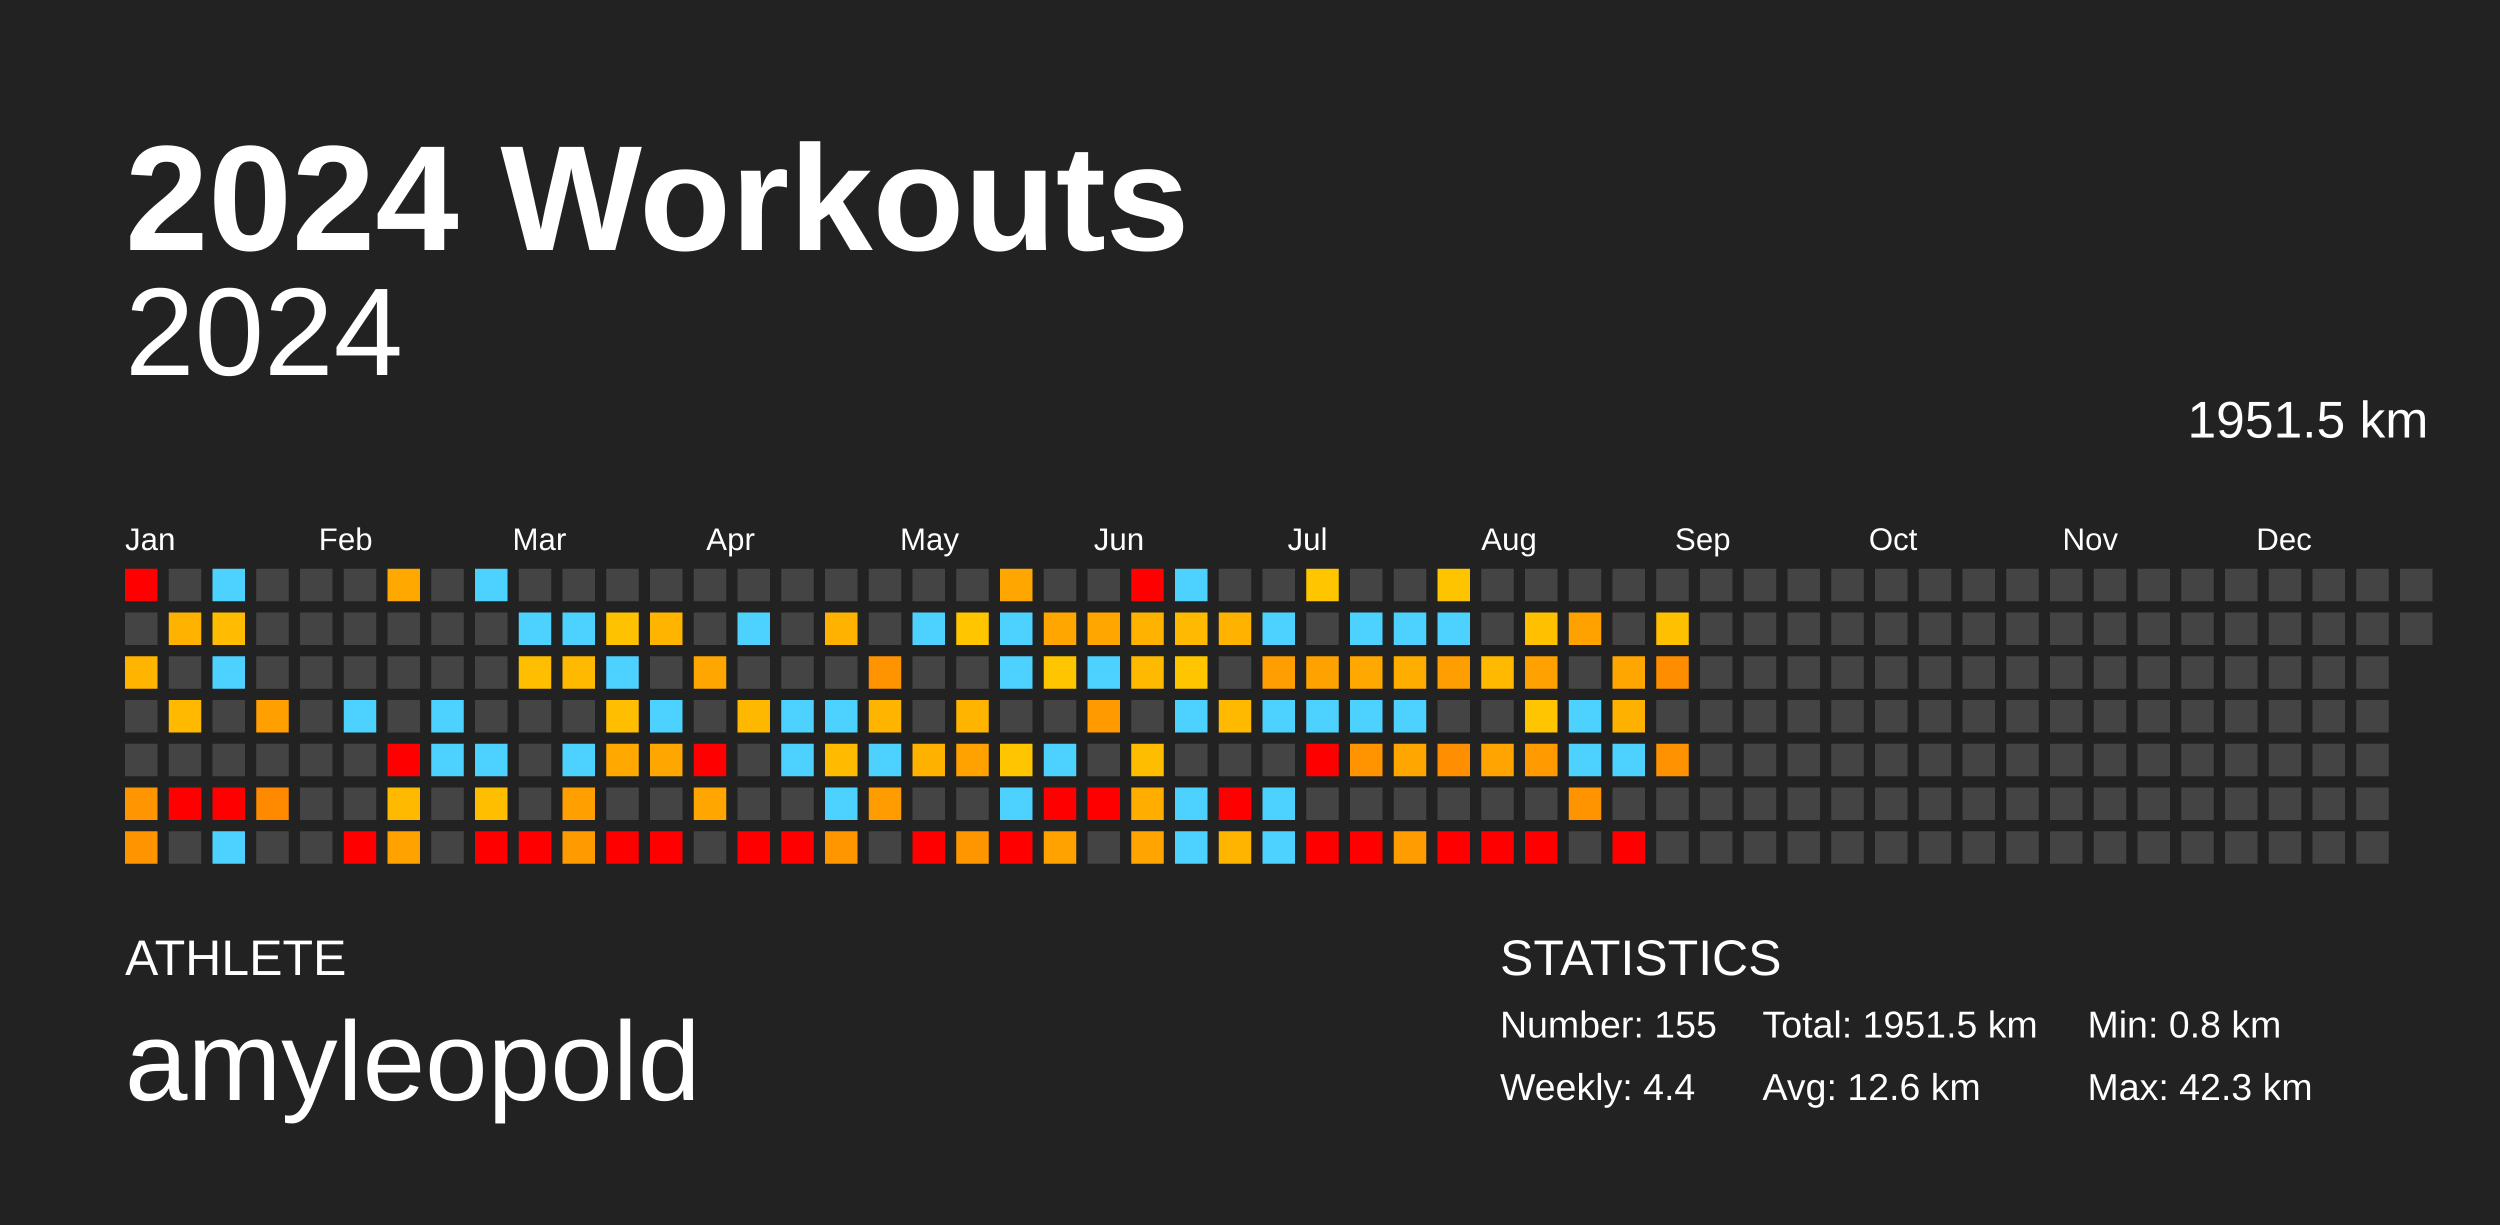
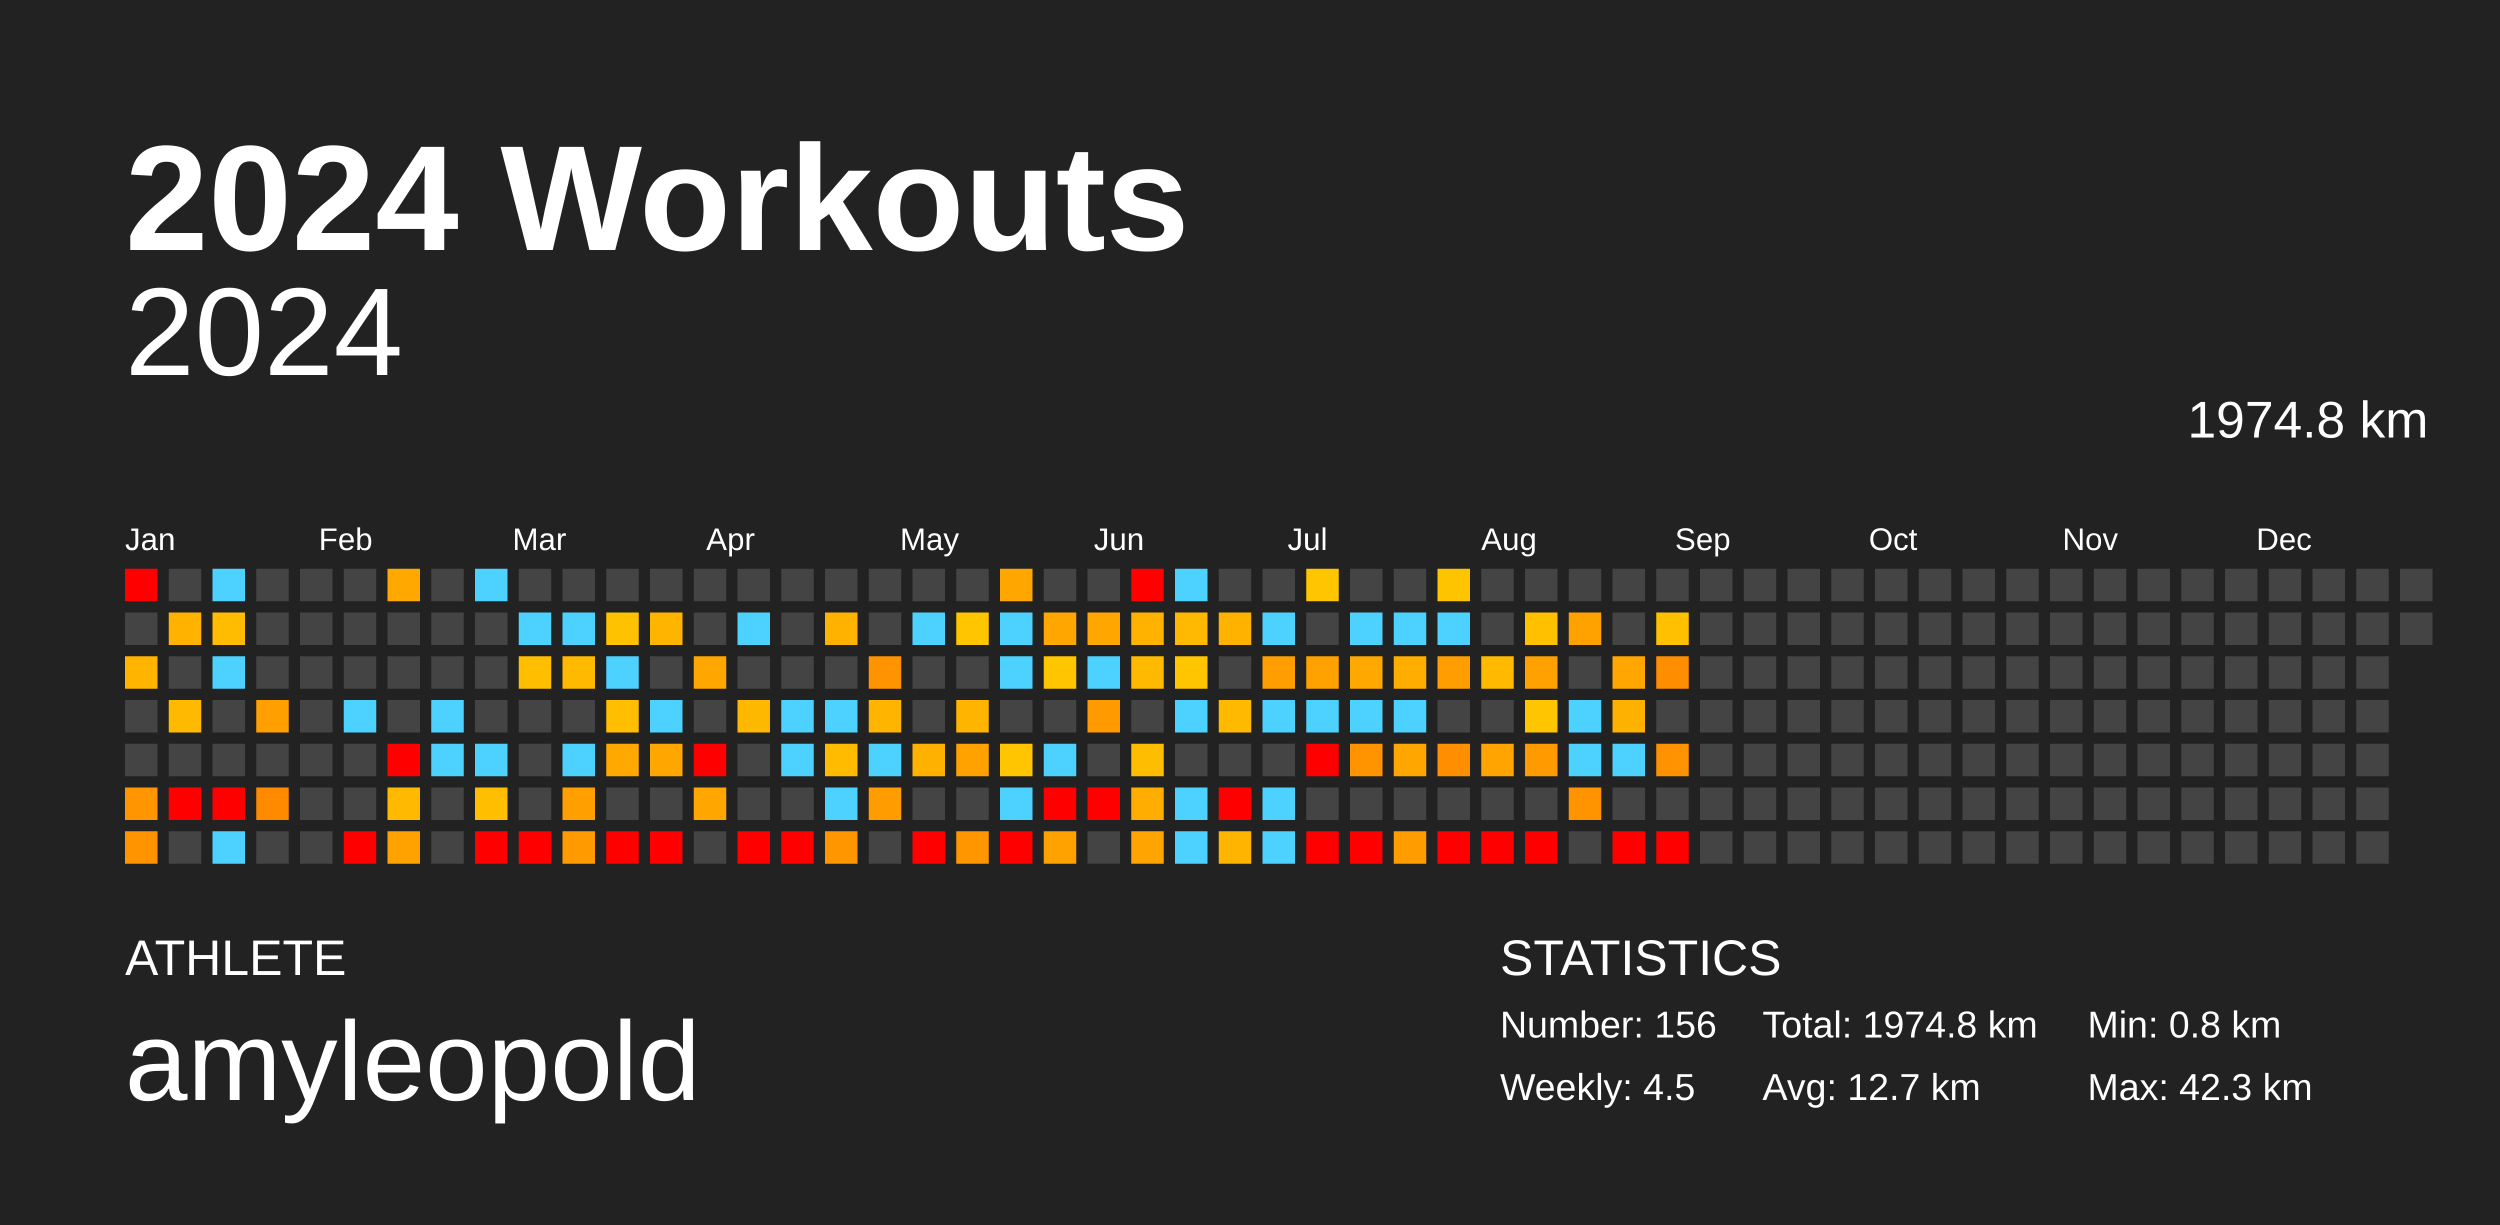
<svg xmlns="http://www.w3.org/2000/svg" baseProfile="full" height="98mm" version="1.1" viewBox="0,0,200,98" width="200mm">
  <defs />
  <rect fill="#222222" height="98" width="200" x="0" y="0" />
  <text fill="#FFFFFF" style="font-size:12px; font-family:Arial; font-weight:bold;" x="10" y="20">2024 Workouts</text>
  <text fill="#FFFFFF" style="font-size:4px; font-family:Arial" x="10" y="78">ATHLETE</text>
  <text fill="#FFFFFF" style="font-size:9px; font-family:Arial" x="10" y="88">amyleopold</text>
  <text fill="#FFFFFF" style="font-size:4px; font-family:Arial" x="120" y="78">STATISTICS</text>
-   <text fill="#FFFFFF" style="font-size:3px; font-family:Arial" x="120" y="83">Number: 155</text>
-   <text fill="#FFFFFF" style="font-size:3px; font-family:Arial" x="120" y="88">Weekly: 4.4</text>
-   <text fill="#FFFFFF" style="font-size:3px; font-family:Arial" x="141" y="83">Total: 1951.5 km</text>
-   <text fill="#FFFFFF" style="font-size:3px; font-family:Arial" x="141" y="88">Avg: 12.6 km</text>
+   <text fill="#FFFFFF" style="font-size:3px; font-family:Arial" x="120" y="83">Number: 156</text>
+   <text fill="#FFFFFF" style="font-size:3px; font-family:Arial" x="120" y="88">Weekly: 4.5</text>
+   <text fill="#FFFFFF" style="font-size:3px; font-family:Arial" x="141" y="83">Total: 1974.8 km</text>
+   <text fill="#FFFFFF" style="font-size:3px; font-family:Arial" x="141" y="88">Avg: 12.7 km</text>
  <text fill="#FFFFFF" style="font-size:3px; font-family:Arial" x="167" y="83">Min: 0.8 km</text>
  <text fill="#FFFFFF" style="font-size:3px; font-family:Arial" x="167" y="88">Max: 42.3 km</text>
  <text alignment-baseline="hanging" fill="#FFFFFF" style="font-size:10.0px; font-family:Arial;" x="10" y="30">2024</text>
-   <text alignment-baseline="hanging" fill="#FFFFFF" style="font-size:4.125px; font-family:Arial;" x="175" y="35">1951.5 km</text>
+   <text alignment-baseline="hanging" fill="#FFFFFF" style="font-size:4.125px; font-family:Arial;" x="175" y="35">1974.8 km</text>
  <text fill="#FFFFFF" style="font-size:2.5px; font-family:Arial" x="10.0" y="44">Jan</text>
  <text fill="#FFFFFF" style="font-size:2.5px; font-family:Arial" x="25.5" y="44">Feb</text>
  <text fill="#FFFFFF" style="font-size:2.5px; font-family:Arial" x="41.0" y="44">Mar</text>
  <text fill="#FFFFFF" style="font-size:2.5px; font-family:Arial" x="56.5" y="44">Apr</text>
  <text fill="#FFFFFF" style="font-size:2.5px; font-family:Arial" x="72.0" y="44">May</text>
  <text fill="#FFFFFF" style="font-size:2.5px; font-family:Arial" x="87.5" y="44">Jun</text>
  <text fill="#FFFFFF" style="font-size:2.5px; font-family:Arial" x="103.0" y="44">Jul</text>
  <text fill="#FFFFFF" style="font-size:2.5px; font-family:Arial" x="118.5" y="44">Aug</text>
  <text fill="#FFFFFF" style="font-size:2.5px; font-family:Arial" x="134.0" y="44">Sep</text>
  <text fill="#FFFFFF" style="font-size:2.5px; font-family:Arial" x="149.5" y="44">Oct</text>
  <text fill="#FFFFFF" style="font-size:2.5px; font-family:Arial" x="165.0" y="44">Nov</text>
  <text fill="#FFFFFF" style="font-size:2.5px; font-family:Arial" x="180.5" y="44">Dec</text>
  <rect fill="red" height="2.6" width="2.6" x="10.0" y="45.5" />
  <rect fill="#444444" height="2.6" width="2.6" x="10.0" y="49.0" />
  <rect fill="#ffb400" height="2.6" width="2.6" x="10.0" y="52.5" />
  <rect fill="#444444" height="2.6" width="2.6" x="10.0" y="56.0" />
  <rect fill="#444444" height="2.6" width="2.6" x="10.0" y="59.5" />
  <rect fill="#ff9500" height="2.6" width="2.6" x="10.0" y="63.0" />
  <rect fill="#ff9300" height="2.6" width="2.6" x="10.0" y="66.5" />
  <rect fill="#444444" height="2.6" width="2.6" x="13.5" y="45.5" />
  <rect fill="#ffb200" height="2.6" width="2.6" x="13.5" y="49.0" />
  <rect fill="#444444" height="2.6" width="2.6" x="13.5" y="52.5" />
  <rect fill="#ffba00" height="2.6" width="2.6" x="13.5" y="56.0" />
  <rect fill="#444444" height="2.6" width="2.6" x="13.5" y="59.5" />
  <rect fill="red" height="2.6" width="2.6" x="13.5" y="63.0" />
  <rect fill="#444444" height="2.6" width="2.6" x="13.5" y="66.5" />
  <rect fill="#4dd2ff" height="2.6" width="2.6" x="17.0" y="45.5" />
  <rect fill="#ffbc00" height="2.6" width="2.6" x="17.0" y="49.0" />
  <rect fill="#4dd2ff" height="2.6" width="2.6" x="17.0" y="52.5" />
  <rect fill="#444444" height="2.6" width="2.6" x="17.0" y="56.0" />
  <rect fill="#444444" height="2.6" width="2.6" x="17.0" y="59.5" />
  <rect fill="red" height="2.6" width="2.6" x="17.0" y="63.0" />
  <rect fill="#4dd2ff" height="2.6" width="2.6" x="17.0" y="66.5" />
  <rect fill="#444444" height="2.6" width="2.6" x="20.5" y="45.5" />
  <rect fill="#444444" height="2.6" width="2.6" x="20.5" y="49.0" />
  <rect fill="#444444" height="2.6" width="2.6" x="20.5" y="52.5" />
  <rect fill="#ff9f00" height="2.6" width="2.6" x="20.5" y="56.0" />
  <rect fill="#444444" height="2.6" width="2.6" x="20.5" y="59.5" />
  <rect fill="#ff8a00" height="2.6" width="2.6" x="20.5" y="63.0" />
  <rect fill="#444444" height="2.6" width="2.6" x="20.5" y="66.5" />
  <rect fill="#444444" height="2.6" width="2.6" x="24.0" y="45.5" />
  <rect fill="#444444" height="2.6" width="2.6" x="24.0" y="49.0" />
  <rect fill="#444444" height="2.6" width="2.6" x="24.0" y="52.5" />
  <rect fill="#444444" height="2.6" width="2.6" x="24.0" y="56.0" />
  <rect fill="#444444" height="2.6" width="2.6" x="24.0" y="59.5" />
  <rect fill="#444444" height="2.6" width="2.6" x="24.0" y="63.0" />
  <rect fill="#444444" height="2.6" width="2.6" x="24.0" y="66.5" />
  <rect fill="#444444" height="2.6" width="2.6" x="27.5" y="45.5" />
  <rect fill="#444444" height="2.6" width="2.6" x="27.5" y="49.0" />
  <rect fill="#444444" height="2.6" width="2.6" x="27.5" y="52.5" />
  <rect fill="#4dd2ff" height="2.6" width="2.6" x="27.5" y="56.0" />
  <rect fill="#444444" height="2.6" width="2.6" x="27.5" y="59.5" />
  <rect fill="#444444" height="2.6" width="2.6" x="27.5" y="63.0" />
  <rect fill="red" height="2.6" width="2.6" x="27.5" y="66.5" />
  <rect fill="#ffa800" height="2.6" width="2.6" x="31.0" y="45.5" />
  <rect fill="#444444" height="2.6" width="2.6" x="31.0" y="49.0" />
  <rect fill="#444444" height="2.6" width="2.6" x="31.0" y="52.5" />
  <rect fill="#444444" height="2.6" width="2.6" x="31.0" y="56.0" />
  <rect fill="red" height="2.6" width="2.6" x="31.0" y="59.5" />
  <rect fill="#ffba00" height="2.6" width="2.6" x="31.0" y="63.0" />
  <rect fill="#ffa200" height="2.6" width="2.6" x="31.0" y="66.5" />
  <rect fill="#444444" height="2.6" width="2.6" x="34.5" y="45.5" />
  <rect fill="#444444" height="2.6" width="2.6" x="34.5" y="49.0" />
  <rect fill="#444444" height="2.6" width="2.6" x="34.5" y="52.5" />
  <rect fill="#4dd2ff" height="2.6" width="2.6" x="34.5" y="56.0" />
  <rect fill="#4dd2ff" height="2.6" width="2.6" x="34.5" y="59.5" />
  <rect fill="#444444" height="2.6" width="2.6" x="34.5" y="63.0" />
  <rect fill="#444444" height="2.6" width="2.6" x="34.5" y="66.5" />
  <rect fill="#4dd2ff" height="2.6" width="2.6" x="38.0" y="45.5" />
  <rect fill="#444444" height="2.6" width="2.6" x="38.0" y="49.0" />
  <rect fill="#444444" height="2.6" width="2.6" x="38.0" y="52.5" />
  <rect fill="#444444" height="2.6" width="2.6" x="38.0" y="56.0" />
  <rect fill="#4dd2ff" height="2.6" width="2.6" x="38.0" y="59.5" />
  <rect fill="#ffbe00" height="2.6" width="2.6" x="38.0" y="63.0" />
  <rect fill="red" height="2.6" width="2.6" x="38.0" y="66.5" />
  <rect fill="#444444" height="2.6" width="2.6" x="41.5" y="45.5" />
  <rect fill="#4dd2ff" height="2.6" width="2.6" x="41.5" y="49.0" />
  <rect fill="#ffbf00" height="2.6" width="2.6" x="41.5" y="52.5" />
  <rect fill="#444444" height="2.6" width="2.6" x="41.5" y="56.0" />
  <rect fill="#444444" height="2.6" width="2.6" x="41.5" y="59.5" />
  <rect fill="#444444" height="2.6" width="2.6" x="41.5" y="63.0" />
  <rect fill="red" height="2.6" width="2.6" x="41.5" y="66.5" />
  <rect fill="#444444" height="2.6" width="2.6" x="45.0" y="45.5" />
  <rect fill="#4dd2ff" height="2.6" width="2.6" x="45.0" y="49.0" />
  <rect fill="#ffba00" height="2.6" width="2.6" x="45.0" y="52.5" />
  <rect fill="#444444" height="2.6" width="2.6" x="45.0" y="56.0" />
  <rect fill="#4dd2ff" height="2.6" width="2.6" x="45.0" y="59.5" />
  <rect fill="#ff9f00" height="2.6" width="2.6" x="45.0" y="63.0" />
  <rect fill="#ff9b00" height="2.6" width="2.6" x="45.0" y="66.5" />
  <rect fill="#444444" height="2.6" width="2.6" x="48.5" y="45.5" />
  <rect fill="#ffc200" height="2.6" width="2.6" x="48.5" y="49.0" />
  <rect fill="#4dd2ff" height="2.6" width="2.6" x="48.5" y="52.5" />
  <rect fill="#ffbe00" height="2.6" width="2.6" x="48.5" y="56.0" />
  <rect fill="#ffa900" height="2.6" width="2.6" x="48.5" y="59.5" />
  <rect fill="#444444" height="2.6" width="2.6" x="48.5" y="63.0" />
  <rect fill="red" height="2.6" width="2.6" x="48.5" y="66.5" />
  <rect fill="#444444" height="2.6" width="2.6" x="52.0" y="45.5" />
  <rect fill="#ffb400" height="2.6" width="2.6" x="52.0" y="49.0" />
  <rect fill="#444444" height="2.6" width="2.6" x="52.0" y="52.5" />
  <rect fill="#4dd2ff" height="2.6" width="2.6" x="52.0" y="56.0" />
  <rect fill="#ffa600" height="2.6" width="2.6" x="52.0" y="59.5" />
  <rect fill="#444444" height="2.6" width="2.6" x="52.0" y="63.0" />
  <rect fill="red" height="2.6" width="2.6" x="52.0" y="66.5" />
  <rect fill="#444444" height="2.6" width="2.6" x="55.5" y="45.5" />
  <rect fill="#444444" height="2.6" width="2.6" x="55.5" y="49.0" />
  <rect fill="#ffa600" height="2.6" width="2.6" x="55.5" y="52.5" />
  <rect fill="#444444" height="2.6" width="2.6" x="55.5" y="56.0" />
  <rect fill="red" height="2.6" width="2.6" x="55.5" y="59.5" />
  <rect fill="#ffa700" height="2.6" width="2.6" x="55.5" y="63.0" />
  <rect fill="#444444" height="2.6" width="2.6" x="55.5" y="66.5" />
  <rect fill="#444444" height="2.6" width="2.6" x="59.0" y="45.5" />
  <rect fill="#4dd2ff" height="2.6" width="2.6" x="59.0" y="49.0" />
  <rect fill="#444444" height="2.6" width="2.6" x="59.0" y="52.5" />
  <rect fill="#ffb800" height="2.6" width="2.6" x="59.0" y="56.0" />
  <rect fill="#444444" height="2.6" width="2.6" x="59.0" y="59.5" />
  <rect fill="#444444" height="2.6" width="2.6" x="59.0" y="63.0" />
  <rect fill="red" height="2.6" width="2.6" x="59.0" y="66.5" />
  <rect fill="#444444" height="2.6" width="2.6" x="62.5" y="45.5" />
  <rect fill="#444444" height="2.6" width="2.6" x="62.5" y="49.0" />
  <rect fill="#444444" height="2.6" width="2.6" x="62.5" y="52.5" />
  <rect fill="#4dd2ff" height="2.6" width="2.6" x="62.5" y="56.0" />
  <rect fill="#4dd2ff" height="2.6" width="2.6" x="62.5" y="59.5" />
  <rect fill="#444444" height="2.6" width="2.6" x="62.5" y="63.0" />
  <rect fill="red" height="2.6" width="2.6" x="62.5" y="66.5" />
  <rect fill="#444444" height="2.6" width="2.6" x="66.0" y="45.5" />
  <rect fill="#ffb300" height="2.6" width="2.6" x="66.0" y="49.0" />
  <rect fill="#444444" height="2.6" width="2.6" x="66.0" y="52.5" />
  <rect fill="#4dd2ff" height="2.6" width="2.6" x="66.0" y="56.0" />
  <rect fill="#ffbb00" height="2.6" width="2.6" x="66.0" y="59.5" />
  <rect fill="#4dd2ff" height="2.6" width="2.6" x="66.0" y="63.0" />
  <rect fill="#ff9600" height="2.6" width="2.6" x="66.0" y="66.5" />
  <rect fill="#444444" height="2.6" width="2.6" x="69.5" y="45.5" />
  <rect fill="#444444" height="2.6" width="2.6" x="69.5" y="49.0" />
  <rect fill="#ff9300" height="2.6" width="2.6" x="69.5" y="52.5" />
  <rect fill="#ffb400" height="2.6" width="2.6" x="69.5" y="56.0" />
  <rect fill="#4dd2ff" height="2.6" width="2.6" x="69.5" y="59.5" />
  <rect fill="#ff9c00" height="2.6" width="2.6" x="69.5" y="63.0" />
  <rect fill="#444444" height="2.6" width="2.6" x="69.5" y="66.5" />
  <rect fill="#444444" height="2.6" width="2.6" x="73.0" y="45.5" />
  <rect fill="#4dd2ff" height="2.6" width="2.6" x="73.0" y="49.0" />
  <rect fill="#444444" height="2.6" width="2.6" x="73.0" y="52.5" />
  <rect fill="#444444" height="2.6" width="2.6" x="73.0" y="56.0" />
  <rect fill="#ffb100" height="2.6" width="2.6" x="73.0" y="59.5" />
  <rect fill="#444444" height="2.6" width="2.6" x="73.0" y="63.0" />
  <rect fill="red" height="2.6" width="2.6" x="73.0" y="66.5" />
  <rect fill="#444444" height="2.6" width="2.6" x="76.5" y="45.5" />
  <rect fill="#ffc600" height="2.6" width="2.6" x="76.5" y="49.0" />
  <rect fill="#444444" height="2.6" width="2.6" x="76.5" y="52.5" />
  <rect fill="#ffb400" height="2.6" width="2.6" x="76.5" y="56.0" />
  <rect fill="#ffa200" height="2.6" width="2.6" x="76.5" y="59.5" />
  <rect fill="#444444" height="2.6" width="2.6" x="76.5" y="63.0" />
  <rect fill="#ff9600" height="2.6" width="2.6" x="76.5" y="66.5" />
  <rect fill="#ffa700" height="2.6" width="2.6" x="80.0" y="45.5" />
  <rect fill="#4dd2ff" height="2.6" width="2.6" x="80.0" y="49.0" />
  <rect fill="#4dd2ff" height="2.6" width="2.6" x="80.0" y="52.5" />
  <rect fill="#444444" height="2.6" width="2.6" x="80.0" y="56.0" />
  <rect fill="#ffc500" height="2.6" width="2.6" x="80.0" y="59.5" />
  <rect fill="#4dd2ff" height="2.6" width="2.6" x="80.0" y="63.0" />
  <rect fill="red" height="2.6" width="2.6" x="80.0" y="66.5" />
  <rect fill="#444444" height="2.6" width="2.6" x="83.5" y="45.5" />
  <rect fill="#ffa700" height="2.6" width="2.6" x="83.5" y="49.0" />
  <rect fill="#ffc600" height="2.6" width="2.6" x="83.5" y="52.5" />
  <rect fill="#444444" height="2.6" width="2.6" x="83.5" y="56.0" />
  <rect fill="#4dd2ff" height="2.6" width="2.6" x="83.5" y="59.5" />
  <rect fill="red" height="2.6" width="2.6" x="83.5" y="63.0" />
  <rect fill="#ffa200" height="2.6" width="2.6" x="83.5" y="66.5" />
  <rect fill="#444444" height="2.6" width="2.6" x="87.0" y="45.5" />
  <rect fill="#ffa600" height="2.6" width="2.6" x="87.0" y="49.0" />
  <rect fill="#4dd2ff" height="2.6" width="2.6" x="87.0" y="52.5" />
  <rect fill="#ff9a00" height="2.6" width="2.6" x="87.0" y="56.0" />
  <rect fill="#444444" height="2.6" width="2.6" x="87.0" y="59.5" />
  <rect fill="red" height="2.6" width="2.6" x="87.0" y="63.0" />
  <rect fill="#444444" height="2.6" width="2.6" x="87.0" y="66.5" />
  <rect fill="red" height="2.6" width="2.6" x="90.5" y="45.5" />
  <rect fill="#ffb300" height="2.6" width="2.6" x="90.5" y="49.0" />
  <rect fill="#ffba00" height="2.6" width="2.6" x="90.5" y="52.5" />
  <rect fill="#444444" height="2.6" width="2.6" x="90.5" y="56.0" />
  <rect fill="#ffbd00" height="2.6" width="2.6" x="90.5" y="59.5" />
  <rect fill="#ffae00" height="2.6" width="2.6" x="90.5" y="63.0" />
  <rect fill="#ffa400" height="2.6" width="2.6" x="90.5" y="66.5" />
  <rect fill="#4dd2ff" height="2.6" width="2.6" x="94.0" y="45.5" />
  <rect fill="#ffb900" height="2.6" width="2.6" x="94.0" y="49.0" />
  <rect fill="#ffc600" height="2.6" width="2.6" x="94.0" y="52.5" />
  <rect fill="#4dd2ff" height="2.6" width="2.6" x="94.0" y="56.0" />
  <rect fill="#444444" height="2.6" width="2.6" x="94.0" y="59.5" />
  <rect fill="#4dd2ff" height="2.6" width="2.6" x="94.0" y="63.0" />
  <rect fill="#4dd2ff" height="2.6" width="2.6" x="94.0" y="66.5" />
  <rect fill="#444444" height="2.6" width="2.6" x="97.5" y="45.5" />
  <rect fill="#ffb300" height="2.6" width="2.6" x="97.5" y="49.0" />
  <rect fill="#444444" height="2.6" width="2.6" x="97.5" y="52.5" />
  <rect fill="#ffba00" height="2.6" width="2.6" x="97.5" y="56.0" />
  <rect fill="#444444" height="2.6" width="2.6" x="97.5" y="59.5" />
  <rect fill="red" height="2.6" width="2.6" x="97.5" y="63.0" />
  <rect fill="#ffb500" height="2.6" width="2.6" x="97.5" y="66.5" />
  <rect fill="#444444" height="2.6" width="2.6" x="101.0" y="45.5" />
  <rect fill="#4dd2ff" height="2.6" width="2.6" x="101.0" y="49.0" />
  <rect fill="#ff9e00" height="2.6" width="2.6" x="101.0" y="52.5" />
  <rect fill="#4dd2ff" height="2.6" width="2.6" x="101.0" y="56.0" />
  <rect fill="#444444" height="2.6" width="2.6" x="101.0" y="59.5" />
  <rect fill="#4dd2ff" height="2.6" width="2.6" x="101.0" y="63.0" />
  <rect fill="#4dd2ff" height="2.6" width="2.6" x="101.0" y="66.5" />
  <rect fill="#ffc600" height="2.6" width="2.6" x="104.5" y="45.5" />
  <rect fill="#444444" height="2.6" width="2.6" x="104.5" y="49.0" />
  <rect fill="#ffa200" height="2.6" width="2.6" x="104.5" y="52.5" />
  <rect fill="#4dd2ff" height="2.6" width="2.6" x="104.5" y="56.0" />
  <rect fill="red" height="2.6" width="2.6" x="104.5" y="59.5" />
  <rect fill="#444444" height="2.6" width="2.6" x="104.5" y="63.0" />
  <rect fill="red" height="2.6" width="2.6" x="104.5" y="66.5" />
  <rect fill="#444444" height="2.6" width="2.6" x="108.0" y="45.5" />
  <rect fill="#4dd2ff" height="2.6" width="2.6" x="108.0" y="49.0" />
  <rect fill="#ffa800" height="2.6" width="2.6" x="108.0" y="52.5" />
  <rect fill="#4dd2ff" height="2.6" width="2.6" x="108.0" y="56.0" />
  <rect fill="#ff9400" height="2.6" width="2.6" x="108.0" y="59.5" />
  <rect fill="#444444" height="2.6" width="2.6" x="108.0" y="63.0" />
  <rect fill="red" height="2.6" width="2.6" x="108.0" y="66.5" />
  <rect fill="#444444" height="2.6" width="2.6" x="111.5" y="45.5" />
  <rect fill="#4dd2ff" height="2.6" width="2.6" x="111.5" y="49.0" />
  <rect fill="#ffae00" height="2.6" width="2.6" x="111.5" y="52.5" />
  <rect fill="#4dd2ff" height="2.6" width="2.6" x="111.5" y="56.0" />
  <rect fill="#ffa600" height="2.6" width="2.6" x="111.5" y="59.5" />
  <rect fill="#444444" height="2.6" width="2.6" x="111.5" y="63.0" />
  <rect fill="#ff9c00" height="2.6" width="2.6" x="111.5" y="66.5" />
  <rect fill="#ffc400" height="2.6" width="2.6" x="115.0" y="45.5" />
  <rect fill="#4dd2ff" height="2.6" width="2.6" x="115.0" y="49.0" />
  <rect fill="#ff9e00" height="2.6" width="2.6" x="115.0" y="52.5" />
  <rect fill="#444444" height="2.6" width="2.6" x="115.0" y="56.0" />
  <rect fill="#ff8f00" height="2.6" width="2.6" x="115.0" y="59.5" />
  <rect fill="#444444" height="2.6" width="2.6" x="115.0" y="63.0" />
  <rect fill="red" height="2.6" width="2.6" x="115.0" y="66.5" />
  <rect fill="#444444" height="2.6" width="2.6" x="118.5" y="45.5" />
  <rect fill="#444444" height="2.6" width="2.6" x="118.5" y="49.0" />
  <rect fill="#ffba00" height="2.6" width="2.6" x="118.5" y="52.5" />
  <rect fill="#444444" height="2.6" width="2.6" x="118.5" y="56.0" />
  <rect fill="#ffa400" height="2.6" width="2.6" x="118.5" y="59.5" />
  <rect fill="#444444" height="2.6" width="2.6" x="118.5" y="63.0" />
  <rect fill="red" height="2.6" width="2.6" x="118.5" y="66.5" />
  <rect fill="#444444" height="2.6" width="2.6" x="122.0" y="45.5" />
  <rect fill="#ffc000" height="2.6" width="2.6" x="122.0" y="49.0" />
  <rect fill="#ffa100" height="2.6" width="2.6" x="122.0" y="52.5" />
  <rect fill="#ffc500" height="2.6" width="2.6" x="122.0" y="56.0" />
  <rect fill="#ff9b00" height="2.6" width="2.6" x="122.0" y="59.5" />
  <rect fill="#444444" height="2.6" width="2.6" x="122.0" y="63.0" />
  <rect fill="red" height="2.6" width="2.6" x="122.0" y="66.5" />
  <rect fill="#444444" height="2.6" width="2.6" x="125.5" y="45.5" />
  <rect fill="#ffa200" height="2.6" width="2.6" x="125.5" y="49.0" />
  <rect fill="#444444" height="2.6" width="2.6" x="125.5" y="52.5" />
  <rect fill="#4dd2ff" height="2.6" width="2.6" x="125.5" y="56.0" />
  <rect fill="#4dd2ff" height="2.6" width="2.6" x="125.5" y="59.5" />
  <rect fill="#ff9400" height="2.6" width="2.6" x="125.5" y="63.0" />
  <rect fill="#444444" height="2.6" width="2.6" x="125.5" y="66.5" />
  <rect fill="#444444" height="2.6" width="2.6" x="129.0" y="45.5" />
  <rect fill="#444444" height="2.6" width="2.6" x="129.0" y="49.0" />
  <rect fill="#ffa700" height="2.6" width="2.6" x="129.0" y="52.5" />
  <rect fill="#ffb100" height="2.6" width="2.6" x="129.0" y="56.0" />
  <rect fill="#4dd2ff" height="2.6" width="2.6" x="129.0" y="59.5" />
  <rect fill="#444444" height="2.6" width="2.6" x="129.0" y="63.0" />
  <rect fill="red" height="2.6" width="2.6" x="129.0" y="66.5" />
  <rect fill="#444444" height="2.6" width="2.6" x="132.5" y="45.5" />
  <rect fill="#ffc000" height="2.6" width="2.6" x="132.5" y="49.0" />
  <rect fill="#ff8d00" height="2.6" width="2.6" x="132.5" y="52.5" />
  <rect fill="#444444" height="2.6" width="2.6" x="132.5" y="56.0" />
  <rect fill="#ff9200" height="2.6" width="2.6" x="132.5" y="59.5" />
  <rect fill="#444444" height="2.6" width="2.6" x="132.5" y="63.0" />
-   <rect fill="#444444" height="2.6" width="2.6" x="132.5" y="66.5" />
+   <rect fill="red" height="2.6" width="2.6" x="132.5" y="66.5" />
  <rect fill="#444444" height="2.6" width="2.6" x="136.0" y="45.5" />
  <rect fill="#444444" height="2.6" width="2.6" x="136.0" y="49.0" />
  <rect fill="#444444" height="2.6" width="2.6" x="136.0" y="52.5" />
  <rect fill="#444444" height="2.6" width="2.6" x="136.0" y="56.0" />
  <rect fill="#444444" height="2.6" width="2.6" x="136.0" y="59.5" />
  <rect fill="#444444" height="2.6" width="2.6" x="136.0" y="63.0" />
  <rect fill="#444444" height="2.6" width="2.6" x="136.0" y="66.5" />
  <rect fill="#444444" height="2.6" width="2.6" x="139.5" y="45.5" />
  <rect fill="#444444" height="2.6" width="2.6" x="139.5" y="49.0" />
  <rect fill="#444444" height="2.6" width="2.6" x="139.5" y="52.5" />
  <rect fill="#444444" height="2.6" width="2.6" x="139.5" y="56.0" />
  <rect fill="#444444" height="2.6" width="2.6" x="139.5" y="59.5" />
  <rect fill="#444444" height="2.6" width="2.6" x="139.5" y="63.0" />
  <rect fill="#444444" height="2.6" width="2.6" x="139.5" y="66.5" />
  <rect fill="#444444" height="2.6" width="2.6" x="143.0" y="45.5" />
  <rect fill="#444444" height="2.6" width="2.6" x="143.0" y="49.0" />
  <rect fill="#444444" height="2.6" width="2.6" x="143.0" y="52.5" />
  <rect fill="#444444" height="2.6" width="2.6" x="143.0" y="56.0" />
  <rect fill="#444444" height="2.6" width="2.6" x="143.0" y="59.5" />
  <rect fill="#444444" height="2.6" width="2.6" x="143.0" y="63.0" />
  <rect fill="#444444" height="2.6" width="2.6" x="143.0" y="66.5" />
  <rect fill="#444444" height="2.6" width="2.6" x="146.5" y="45.5" />
  <rect fill="#444444" height="2.6" width="2.6" x="146.5" y="49.0" />
  <rect fill="#444444" height="2.6" width="2.6" x="146.5" y="52.5" />
  <rect fill="#444444" height="2.6" width="2.6" x="146.5" y="56.0" />
  <rect fill="#444444" height="2.6" width="2.6" x="146.5" y="59.5" />
  <rect fill="#444444" height="2.6" width="2.6" x="146.5" y="63.0" />
  <rect fill="#444444" height="2.6" width="2.6" x="146.5" y="66.5" />
  <rect fill="#444444" height="2.6" width="2.6" x="150.0" y="45.5" />
  <rect fill="#444444" height="2.6" width="2.6" x="150.0" y="49.0" />
  <rect fill="#444444" height="2.6" width="2.6" x="150.0" y="52.5" />
  <rect fill="#444444" height="2.6" width="2.6" x="150.0" y="56.0" />
  <rect fill="#444444" height="2.6" width="2.6" x="150.0" y="59.5" />
  <rect fill="#444444" height="2.6" width="2.6" x="150.0" y="63.0" />
  <rect fill="#444444" height="2.6" width="2.6" x="150.0" y="66.5" />
  <rect fill="#444444" height="2.6" width="2.6" x="153.5" y="45.5" />
  <rect fill="#444444" height="2.6" width="2.6" x="153.5" y="49.0" />
  <rect fill="#444444" height="2.6" width="2.6" x="153.5" y="52.5" />
  <rect fill="#444444" height="2.6" width="2.6" x="153.5" y="56.0" />
  <rect fill="#444444" height="2.6" width="2.6" x="153.5" y="59.5" />
  <rect fill="#444444" height="2.6" width="2.6" x="153.5" y="63.0" />
  <rect fill="#444444" height="2.6" width="2.6" x="153.5" y="66.5" />
  <rect fill="#444444" height="2.6" width="2.6" x="157.0" y="45.5" />
  <rect fill="#444444" height="2.6" width="2.6" x="157.0" y="49.0" />
  <rect fill="#444444" height="2.6" width="2.6" x="157.0" y="52.5" />
  <rect fill="#444444" height="2.6" width="2.6" x="157.0" y="56.0" />
  <rect fill="#444444" height="2.6" width="2.6" x="157.0" y="59.5" />
  <rect fill="#444444" height="2.6" width="2.6" x="157.0" y="63.0" />
  <rect fill="#444444" height="2.6" width="2.6" x="157.0" y="66.5" />
  <rect fill="#444444" height="2.6" width="2.6" x="160.5" y="45.5" />
  <rect fill="#444444" height="2.6" width="2.6" x="160.5" y="49.0" />
  <rect fill="#444444" height="2.6" width="2.6" x="160.5" y="52.5" />
  <rect fill="#444444" height="2.6" width="2.6" x="160.5" y="56.0" />
  <rect fill="#444444" height="2.6" width="2.6" x="160.5" y="59.5" />
  <rect fill="#444444" height="2.6" width="2.6" x="160.5" y="63.0" />
  <rect fill="#444444" height="2.6" width="2.6" x="160.5" y="66.5" />
  <rect fill="#444444" height="2.6" width="2.6" x="164.0" y="45.5" />
  <rect fill="#444444" height="2.6" width="2.6" x="164.0" y="49.0" />
  <rect fill="#444444" height="2.6" width="2.6" x="164.0" y="52.5" />
  <rect fill="#444444" height="2.6" width="2.6" x="164.0" y="56.0" />
  <rect fill="#444444" height="2.6" width="2.6" x="164.0" y="59.5" />
  <rect fill="#444444" height="2.6" width="2.6" x="164.0" y="63.0" />
  <rect fill="#444444" height="2.6" width="2.6" x="164.0" y="66.5" />
  <rect fill="#444444" height="2.6" width="2.6" x="167.5" y="45.5" />
  <rect fill="#444444" height="2.6" width="2.6" x="167.5" y="49.0" />
  <rect fill="#444444" height="2.6" width="2.6" x="167.5" y="52.5" />
  <rect fill="#444444" height="2.6" width="2.6" x="167.5" y="56.0" />
  <rect fill="#444444" height="2.6" width="2.6" x="167.5" y="59.5" />
  <rect fill="#444444" height="2.6" width="2.6" x="167.5" y="63.0" />
  <rect fill="#444444" height="2.6" width="2.6" x="167.5" y="66.5" />
  <rect fill="#444444" height="2.6" width="2.6" x="171.0" y="45.5" />
  <rect fill="#444444" height="2.6" width="2.6" x="171.0" y="49.0" />
  <rect fill="#444444" height="2.6" width="2.6" x="171.0" y="52.5" />
  <rect fill="#444444" height="2.6" width="2.6" x="171.0" y="56.0" />
  <rect fill="#444444" height="2.6" width="2.6" x="171.0" y="59.5" />
  <rect fill="#444444" height="2.6" width="2.6" x="171.0" y="63.0" />
  <rect fill="#444444" height="2.6" width="2.6" x="171.0" y="66.5" />
  <rect fill="#444444" height="2.6" width="2.6" x="174.5" y="45.5" />
  <rect fill="#444444" height="2.6" width="2.6" x="174.5" y="49.0" />
  <rect fill="#444444" height="2.6" width="2.6" x="174.5" y="52.5" />
  <rect fill="#444444" height="2.6" width="2.6" x="174.5" y="56.0" />
  <rect fill="#444444" height="2.6" width="2.6" x="174.5" y="59.5" />
  <rect fill="#444444" height="2.6" width="2.6" x="174.5" y="63.0" />
  <rect fill="#444444" height="2.6" width="2.6" x="174.5" y="66.5" />
  <rect fill="#444444" height="2.6" width="2.6" x="178.0" y="45.5" />
  <rect fill="#444444" height="2.6" width="2.6" x="178.0" y="49.0" />
  <rect fill="#444444" height="2.6" width="2.6" x="178.0" y="52.5" />
  <rect fill="#444444" height="2.6" width="2.6" x="178.0" y="56.0" />
  <rect fill="#444444" height="2.6" width="2.6" x="178.0" y="59.5" />
  <rect fill="#444444" height="2.6" width="2.6" x="178.0" y="63.0" />
  <rect fill="#444444" height="2.6" width="2.6" x="178.0" y="66.5" />
  <rect fill="#444444" height="2.6" width="2.6" x="181.5" y="45.5" />
  <rect fill="#444444" height="2.6" width="2.6" x="181.5" y="49.0" />
  <rect fill="#444444" height="2.6" width="2.6" x="181.5" y="52.5" />
  <rect fill="#444444" height="2.6" width="2.6" x="181.5" y="56.0" />
  <rect fill="#444444" height="2.6" width="2.6" x="181.5" y="59.5" />
  <rect fill="#444444" height="2.6" width="2.6" x="181.5" y="63.0" />
  <rect fill="#444444" height="2.6" width="2.6" x="181.5" y="66.5" />
  <rect fill="#444444" height="2.6" width="2.6" x="185.0" y="45.5" />
  <rect fill="#444444" height="2.6" width="2.6" x="185.0" y="49.0" />
  <rect fill="#444444" height="2.6" width="2.6" x="185.0" y="52.5" />
  <rect fill="#444444" height="2.6" width="2.6" x="185.0" y="56.0" />
  <rect fill="#444444" height="2.6" width="2.6" x="185.0" y="59.5" />
  <rect fill="#444444" height="2.6" width="2.6" x="185.0" y="63.0" />
  <rect fill="#444444" height="2.6" width="2.6" x="185.0" y="66.5" />
  <rect fill="#444444" height="2.6" width="2.6" x="188.5" y="45.5" />
  <rect fill="#444444" height="2.6" width="2.6" x="188.5" y="49.0" />
  <rect fill="#444444" height="2.6" width="2.6" x="188.5" y="52.5" />
  <rect fill="#444444" height="2.6" width="2.6" x="188.5" y="56.0" />
  <rect fill="#444444" height="2.6" width="2.6" x="188.5" y="59.5" />
  <rect fill="#444444" height="2.6" width="2.6" x="188.5" y="63.0" />
  <rect fill="#444444" height="2.6" width="2.6" x="188.5" y="66.5" />
  <rect fill="#444444" height="2.6" width="2.6" x="192.0" y="45.5" />
  <rect fill="#444444" height="2.6" width="2.6" x="192.0" y="49.0" />
</svg>
